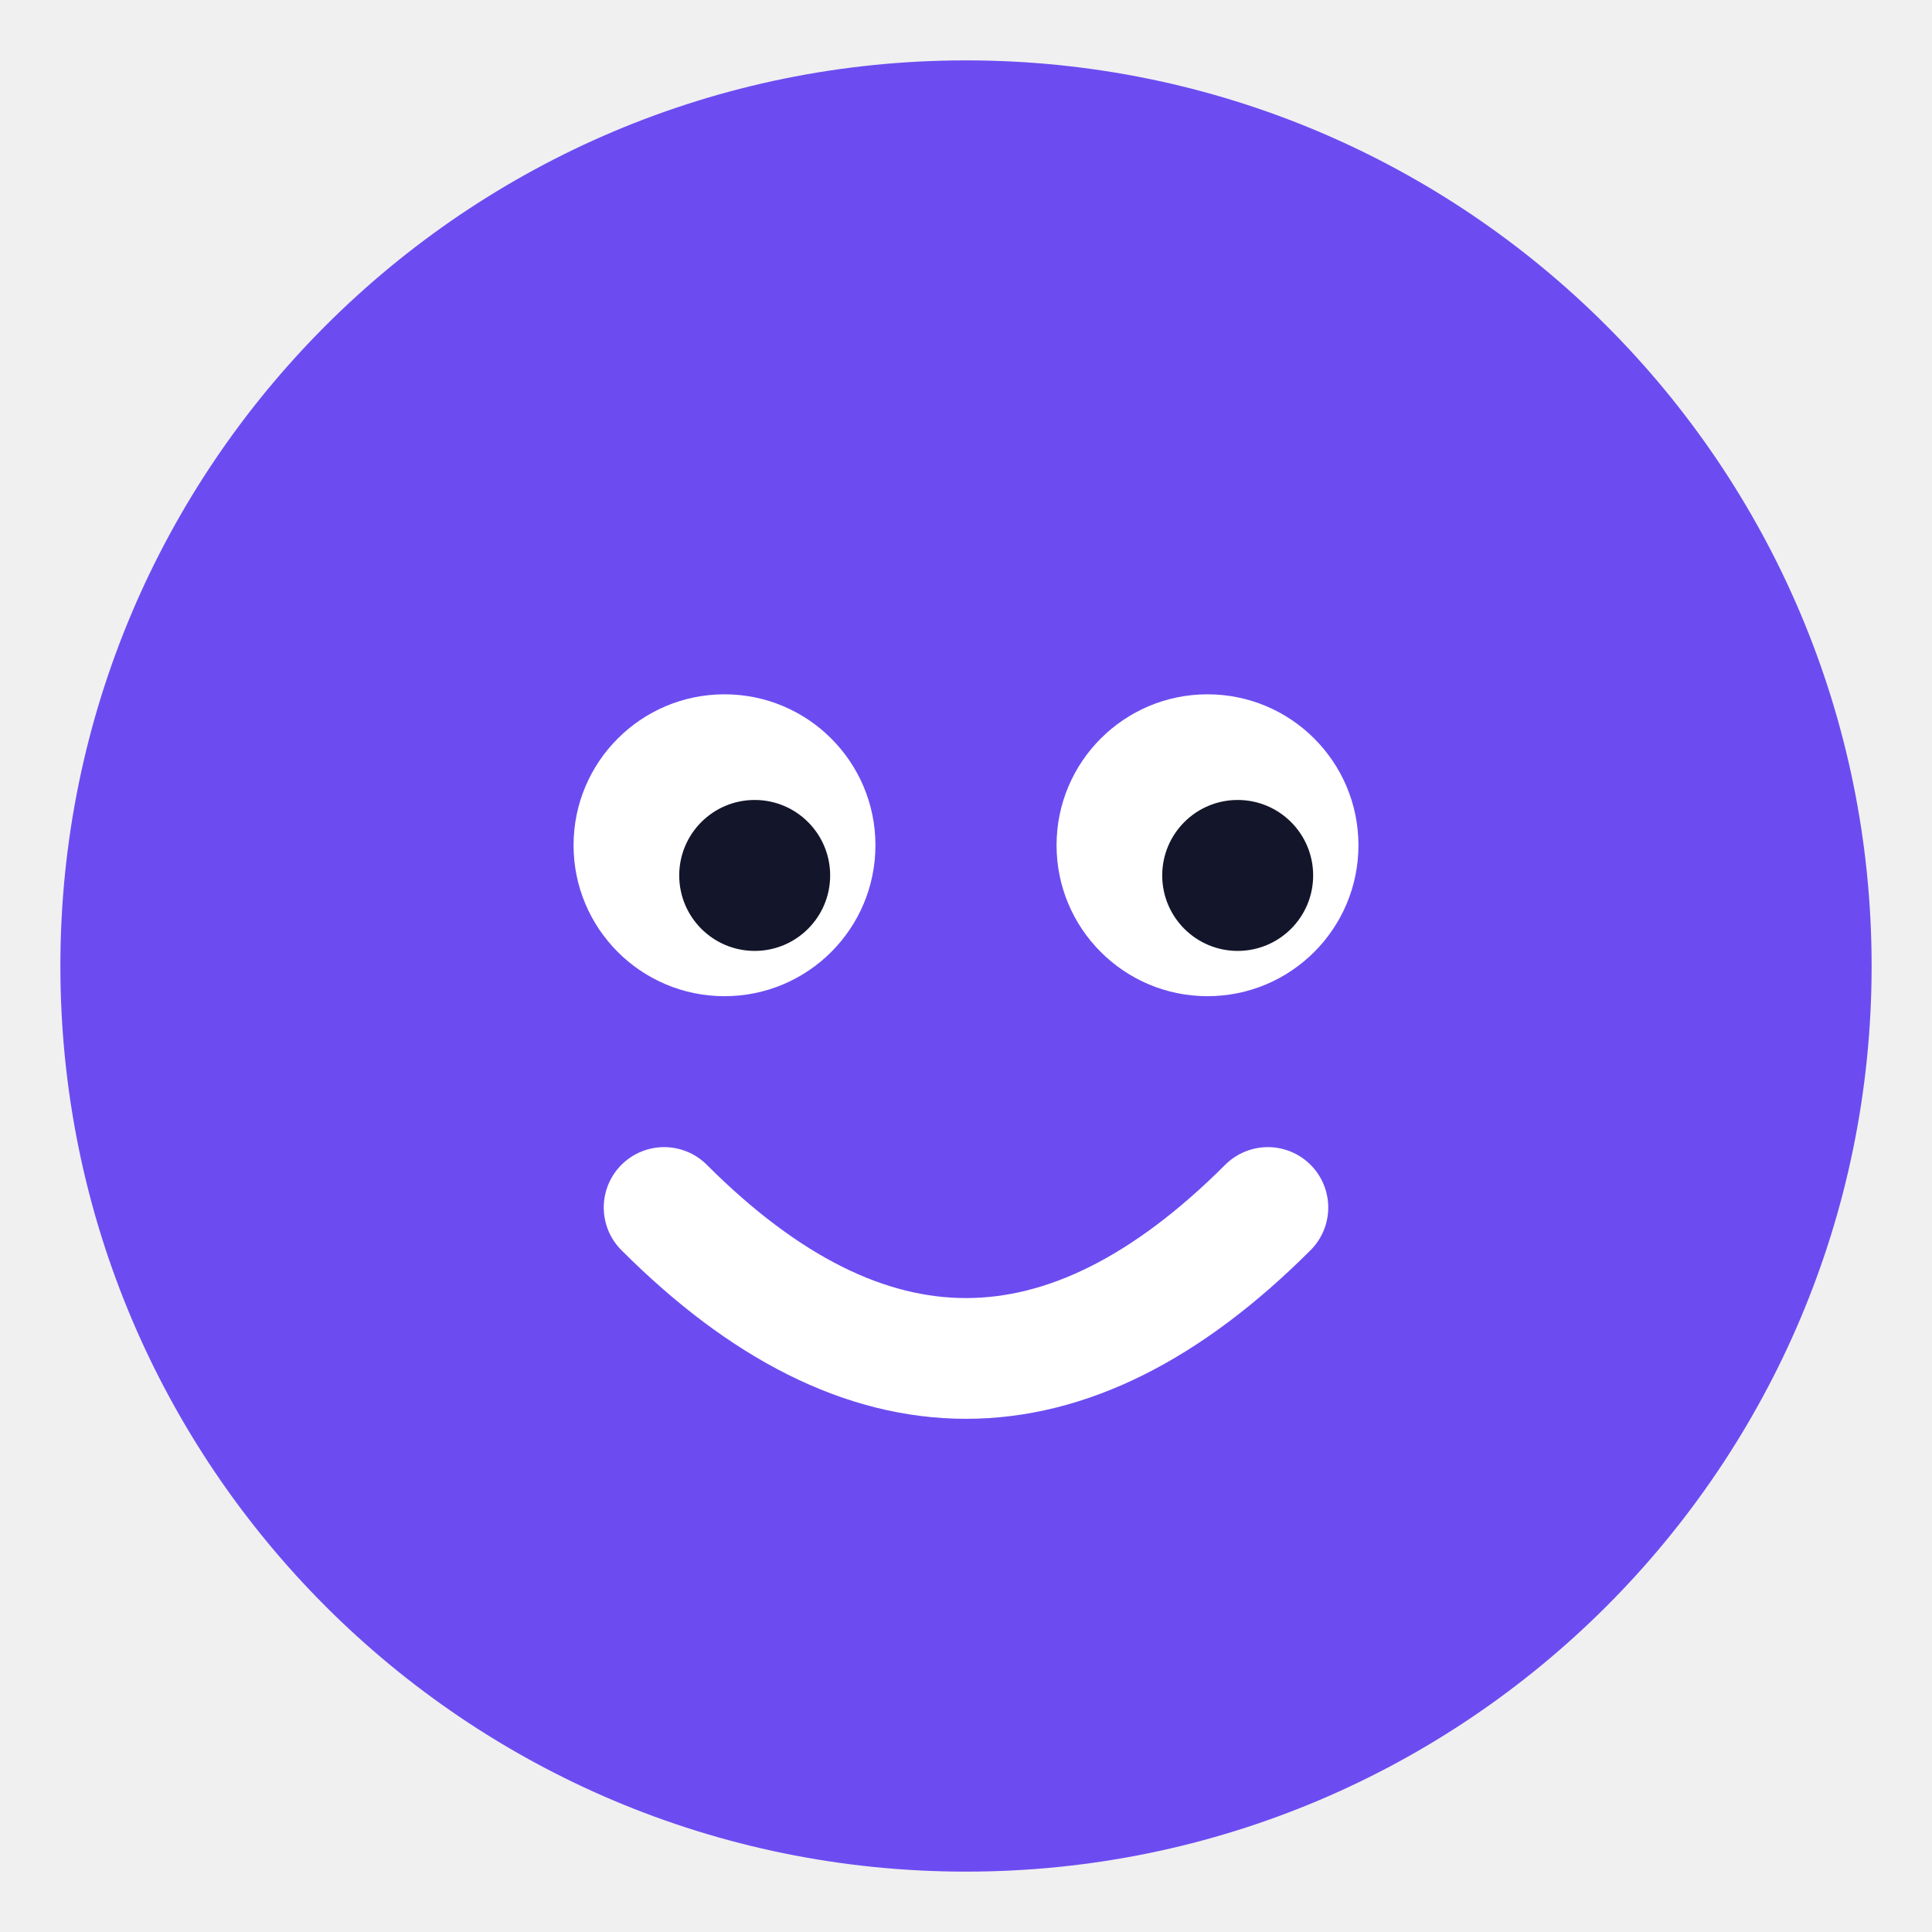
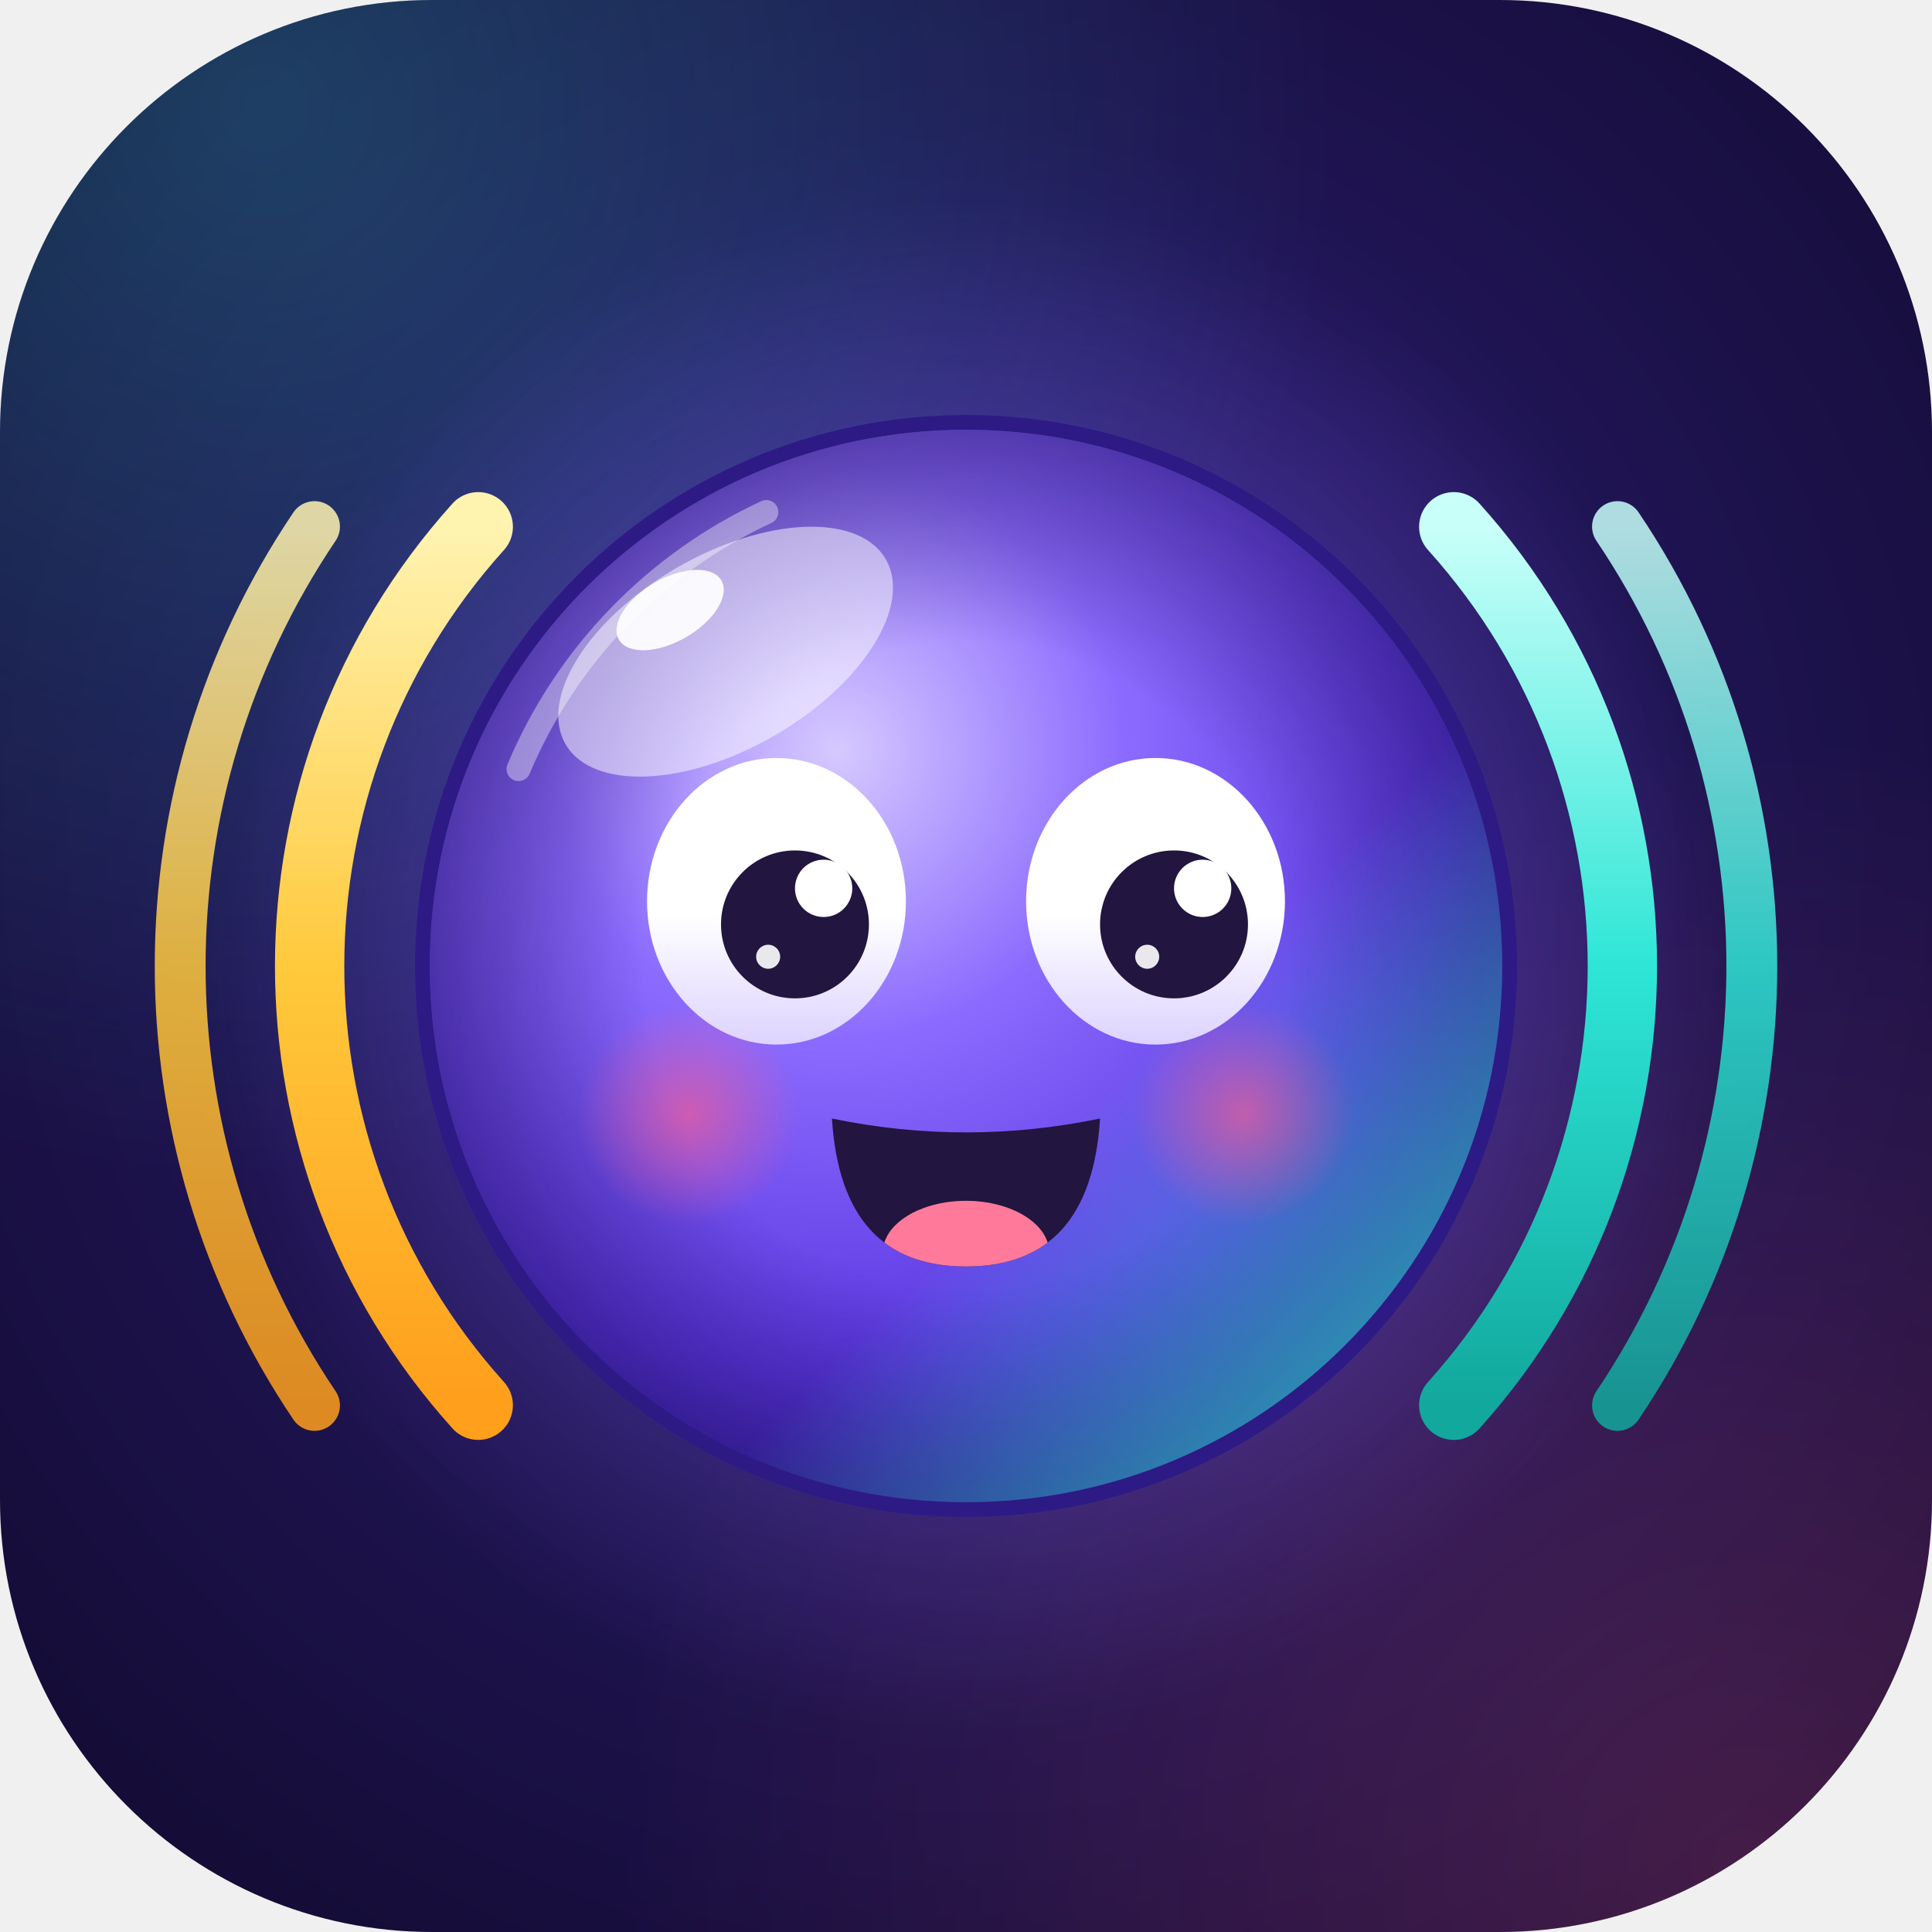
- <svg xmlns="http://www.w3.org/2000/svg" viewBox="0 0 64 64">
-   <circle cx="32" cy="32" r="30" fill="#6c4cf1" />
-   <circle cx="24" cy="28" r="5" fill="#fff" />
-   <circle cx="40" cy="28" r="5" fill="#fff" />
-   <circle cx="25" cy="29" r="2.5" fill="#13162a" />
-   <circle cx="41" cy="29" r="2.5" fill="#13162a" />
-   <path d="M22 40q10 10 20 0" stroke="#fff" stroke-width="4" fill="none" stroke-linecap="round" />
+ <svg xmlns="http://www.w3.org/2000/svg" viewBox="0 0 1024 1024">
+   <defs>
+     <radialGradient id="g-zemin" cx="50%" cy="44%" r="72%">
+       <stop offset="0" stop-color="#3b2795" />
+       <stop offset=".52" stop-color="#1f1452" />
+       <stop offset="1" stop-color="#120a30" />
+     </radialGradient>
+     <radialGradient id="g-aur1" cx="14%" cy="6%" r="55%">
+       <stop offset="0" stop-color="#2ee6d6" stop-opacity=".22" />
+       <stop offset="1" stop-color="#2ee6d6" stop-opacity="0" />
+     </radialGradient>
+     <radialGradient id="g-aur2" cx="90%" cy="96%" r="58%">
+       <stop offset="0" stop-color="#ff5c8a" stop-opacity=".2" />
+       <stop offset="1" stop-color="#ff5c8a" stop-opacity="0" />
+     </radialGradient>
+     <radialGradient id="o-govde" cx="38%" cy="30%" r="74%">
+       <stop offset="0" stop-color="#d6c9ff" />
+       <stop offset=".36" stop-color="#8b6bff" />
+       <stop offset=".78" stop-color="#5a36e0" />
+       <stop offset="1" stop-color="#3b1fae" />
+     </radialGradient>
+     <radialGradient id="o-hale" cx="50%" cy="50%" r="50%">
+       <stop offset="0" stop-color="#ffc93c" stop-opacity=".5" />
+       <stop offset=".42" stop-color="#8b6bff" stop-opacity=".32" />
+       <stop offset="1" stop-color="#8b6bff" stop-opacity="0" />
+     </radialGradient>
+     <linearGradient id="o-kenar" x1="0" y1="0" x2="1" y2="1">
+       <stop offset=".62" stop-color="#2ee6d6" stop-opacity="0" />
+       <stop offset="1" stop-color="#2ee6d6" stop-opacity=".9" />
+     </linearGradient>
+     <radialGradient id="o-golge" cx="50%" cy="50%" r="50%">
+       <stop offset=".6" stop-color="#1a0b52" stop-opacity="0" />
+       <stop offset="1" stop-color="#1a0b52" stop-opacity=".45" />
+     </radialGradient>
+     <radialGradient id="o-alt" cx="50%" cy="50%" r="50%">
+       <stop offset="0" stop-color="#05021a" stop-opacity=".55" />
+       <stop offset="1" stop-color="#05021a" stop-opacity="0" />
+     </radialGradient>
+     <linearGradient id="o-goz" x1="0" y1="0" x2="0" y2="1">
+       <stop offset=".55" stop-color="#fff" />
+       <stop offset="1" stop-color="#ddd3ff" />
+     </linearGradient>
+     <radialGradient id="o-yanak" cx="50%" cy="50%" r="50%">
+       <stop offset="0" stop-color="#ff5c8a" stop-opacity=".62" />
+       <stop offset="1" stop-color="#ff5c8a" stop-opacity="0" />
+     </radialGradient>
+     <linearGradient id="o-altin" x1="0" y1="0" x2="0" y2="1">
+       <stop offset="0" stop-color="#fff3b0" />
+       <stop offset=".5" stop-color="#ffc93c" />
+       <stop offset="1" stop-color="#ff9f1c" />
+     </linearGradient>
+     <linearGradient id="o-turkuaz" x1="0" y1="0" x2="0" y2="1">
+       <stop offset="0" stop-color="#c8fff9" />
+       <stop offset=".5" stop-color="#2ee6d6" />
+       <stop offset="1" stop-color="#12a89e" />
+     </linearGradient>
+     <clipPath id="kose">
+       <rect width="1024" height="1024" rx="229.069" />
+     </clipPath>
+   </defs>
+   <g clip-path="url(#kose)">
+     <rect width="1024" height="1024" fill="url(#g-zemin)" />
+     <rect width="1024" height="1024" fill="url(#g-aur1)" />
+     <rect width="1024" height="1024" fill="url(#g-aur2)" />
+     <g transform="translate(512 512) scale(4.9) translate(-100 -103)">
+       <circle cx="100" cy="103" r="84" fill="url(#o-hale)" />
+       <g fill="none" stroke-linecap="round">
+         <path d="M29.53 55.47A85 85 0 0 0 29.53 150.53" stroke="url(#o-altin)" stroke-width="5.5" opacity="0.85" />
+         <path d="M170.47 55.47A85 85 0 0 1 170.47 150.53" stroke="url(#o-turkuaz)" stroke-width="5.5" opacity="0.85" />
+         <path d="M47.24 55.49A71 71 0 0 0 47.24 150.51" stroke="url(#o-altin)" stroke-width="7.5" />
+         <path d="M152.76 55.49A71 71 0 0 1 152.76 150.51" stroke="url(#o-turkuaz)" stroke-width="7.5" />
+       </g>
+       <circle cx="100" cy="103" r="59.6" fill="#2d1a85" />
+       <circle cx="100" cy="103" r="58" fill="url(#o-govde)" />
+       <circle cx="100" cy="103" r="58" fill="url(#o-golge)" />
+       <circle cx="100" cy="103" r="58" fill="url(#o-kenar)" />
+       <path d="M51.6 81.7A53.5 53.5 0 0 1 78.4 53.9" fill="none" stroke="#fff" stroke-opacity=".38" stroke-width="2.6" stroke-linecap="round" />
+       <ellipse cx="74" cy="69" rx="20" ry="10.5" transform="rotate(-30 74 69)" fill="#fff" opacity=".5" />
+       <ellipse cx="68" cy="64.5" rx="6.4" ry="3.4" transform="rotate(-30 68 64.5)" fill="#fff" opacity=".92" />
+       <circle cx="70" cy="119" r="12" fill="url(#o-yanak)" />
+       <circle cx="130" cy="119" r="12" fill="url(#o-yanak)" />
+       <ellipse cx="79.5" cy="96" rx="14" ry="15.5" fill="url(#o-goz)" />
+       <ellipse cx="120.5" cy="96" rx="14" ry="15.5" fill="url(#o-goz)" />
+       <circle cx="81.5" cy="98.5" r="8" fill="#22153f" />
+       <circle cx="122.5" cy="98.5" r="8" fill="#22153f" />
+       <circle cx="84.6" cy="94.6" r="3.1" fill="#fff" />
+       <circle cx="125.6" cy="94.6" r="3.1" fill="#fff" />
+       <circle cx="78.6" cy="102" r="1.3" fill="#fff" opacity=".9" />
+       <circle cx="119.6" cy="102" r="1.3" fill="#fff" opacity=".9" />
+       <path d="M85.5 119.5Q100 122.5 114.5 119.5Q113.5 135.5 100 135.5Q86.5 135.5 85.5 119.5Z" fill="#22153f" />
+       <clipPath id="o-agiz">
+         <path d="M85.5 119.5Q100 122.5 114.5 119.5Q113.5 135.5 100 135.5Q86.5 135.5 85.5 119.5Z" />
+       </clipPath>
+       <ellipse cx="100" cy="134" rx="9" ry="5.6" fill="#ff7a9a" clip-path="url(#o-agiz)" />
+     </g>
+   </g>
</svg>
